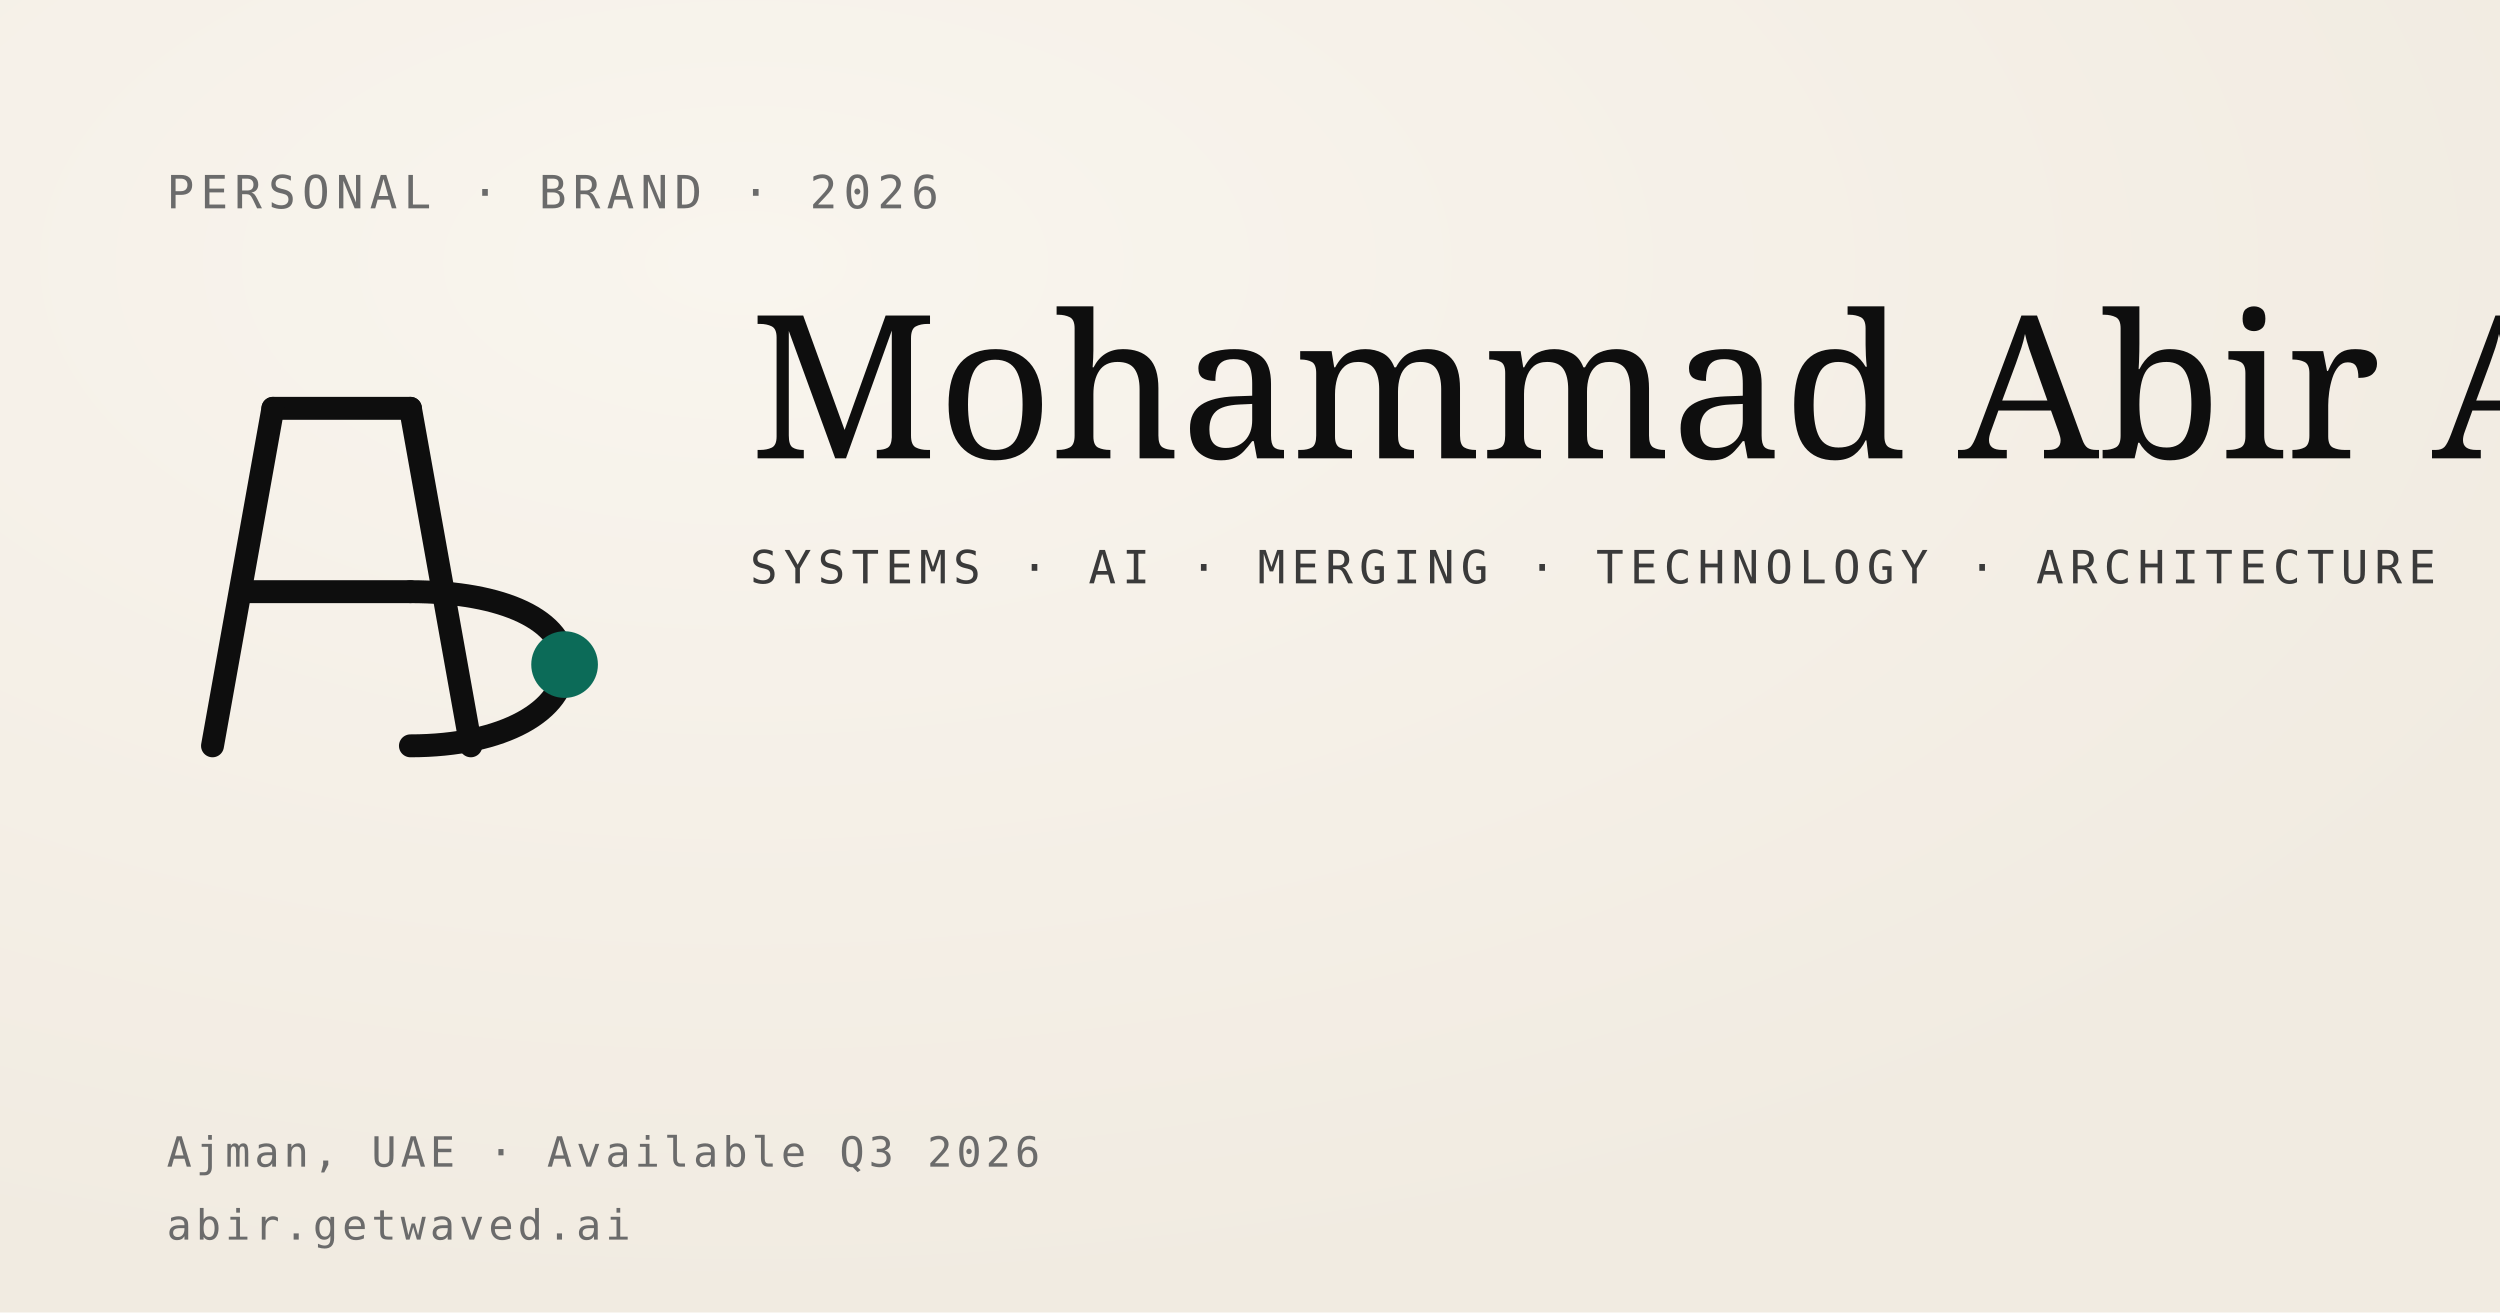
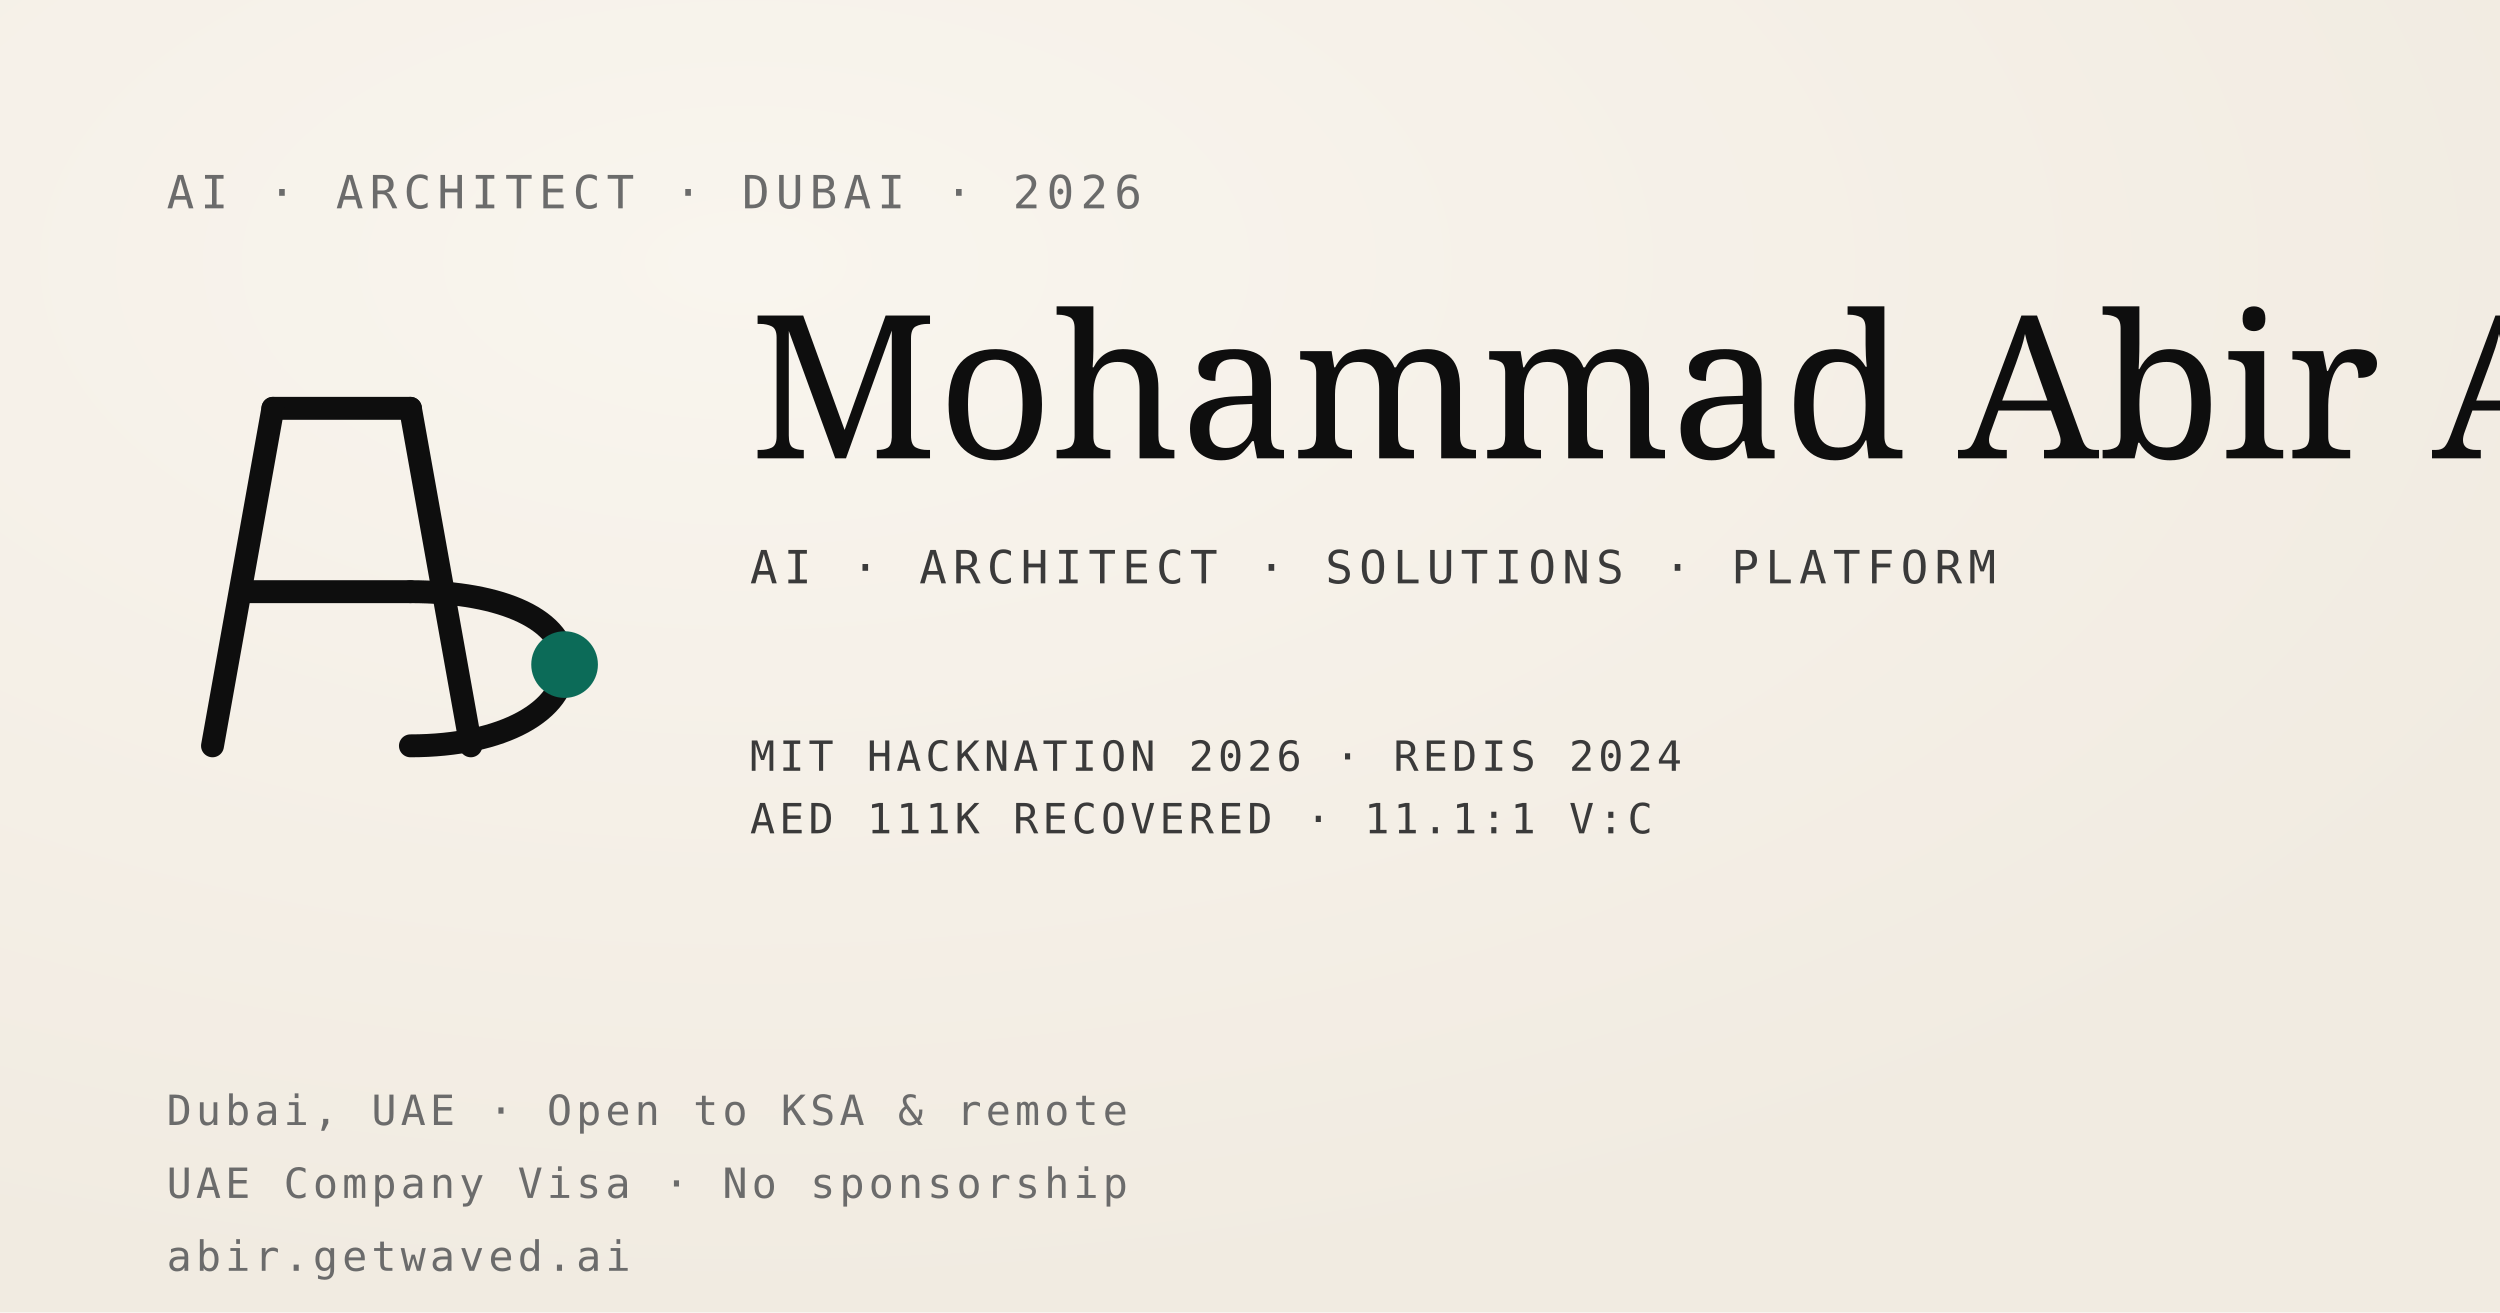
<svg xmlns="http://www.w3.org/2000/svg" viewBox="0 0 1200 630" width="1200" height="630">
  <defs>
    <radialGradient id="bg" cx="30%" cy="20%" r="80%">
      <stop offset="0%" stop-color="#f9f5ee" />
      <stop offset="100%" stop-color="#f1ebe1" />
    </radialGradient>
  </defs>
  <rect width="1200" height="630" fill="url(#bg)" />
-   <text x="80" y="100" font-family="ui-monospace, 'JetBrains Mono', monospace" font-size="22" letter-spacing="3" fill="#6b6b6b" text-transform="uppercase">PERSONAL · BRAND · 2026</text>
+   <text x="80" y="100" font-family="ui-monospace, 'JetBrains Mono', monospace" font-size="22" letter-spacing="3" fill="#6b6b6b" text-transform="uppercase">AI · ARCHITECT · DUBAI · 2026</text>
  <g transform="translate(80, 160)">
    <g fill="none" stroke="#0e0e0e" stroke-width="11" stroke-linecap="round" stroke-linejoin="round">
      <path d="M 51 36 L 117 36" />
      <path d="M 51 36 L 22 198" />
      <path d="M 117 36 L 146 198" />
      <path d="M 36 124 L 117 124" />
      <path d="M 117 124 C 162 124, 191 138, 191 159" />
      <path d="M 191 159 C 191 181, 162 198, 117 198" />
    </g>
    <circle cx="191" cy="159" r="16" fill="#0c6b58" />
  </g>
  <g transform="translate(360, 220)">
    <text font-family="'Fraunces', 'Instrument Serif', serif" font-size="96" font-weight="500" fill="#0e0e0e">Mohammad Abir Abbas</text>
-     <text y="60" font-family="ui-monospace, 'JetBrains Mono', monospace" font-size="22" letter-spacing="3" fill="#3a3a3a" text-transform="uppercase">SYSTEMS · AI · MERGING · TECHNOLOGY · ARCHITECTURE</text>
+     <text y="60" font-family="ui-monospace, 'JetBrains Mono', monospace" font-size="22" letter-spacing="3" fill="#3a3a3a" text-transform="uppercase">AI · ARCHITECT · SOLUTIONS · PLATFORM</text>
+   </g>
+   <g font-family="ui-monospace, 'JetBrains Mono', monospace" font-size="20" letter-spacing="2" fill="#3a3a3a" text-transform="uppercase">
+     <text x="360" y="370">MIT HACKNATION 2026 · REDIS 2024</text>
+     <text x="360" y="400">AED 111K RECOVERED · 11.1:1 V:C</text>
  </g>
  <g font-family="ui-monospace, 'JetBrains Mono', monospace" font-size="20" letter-spacing="2" fill="#6b6b6b" text-transform="uppercase">
-     <text x="80" y="560">Ajman, UAE · Available Q3 2026</text>
-     <text x="80" y="595">abir.getwaved.ai</text>
+     <text x="80" y="540">Dubai, UAE · Open to KSA &amp; remote</text>
+     <text x="80" y="575">UAE Company Visa · No sponsorship</text>
+     <text x="80" y="610">abir.getwaved.ai</text>
  </g>
</svg>
